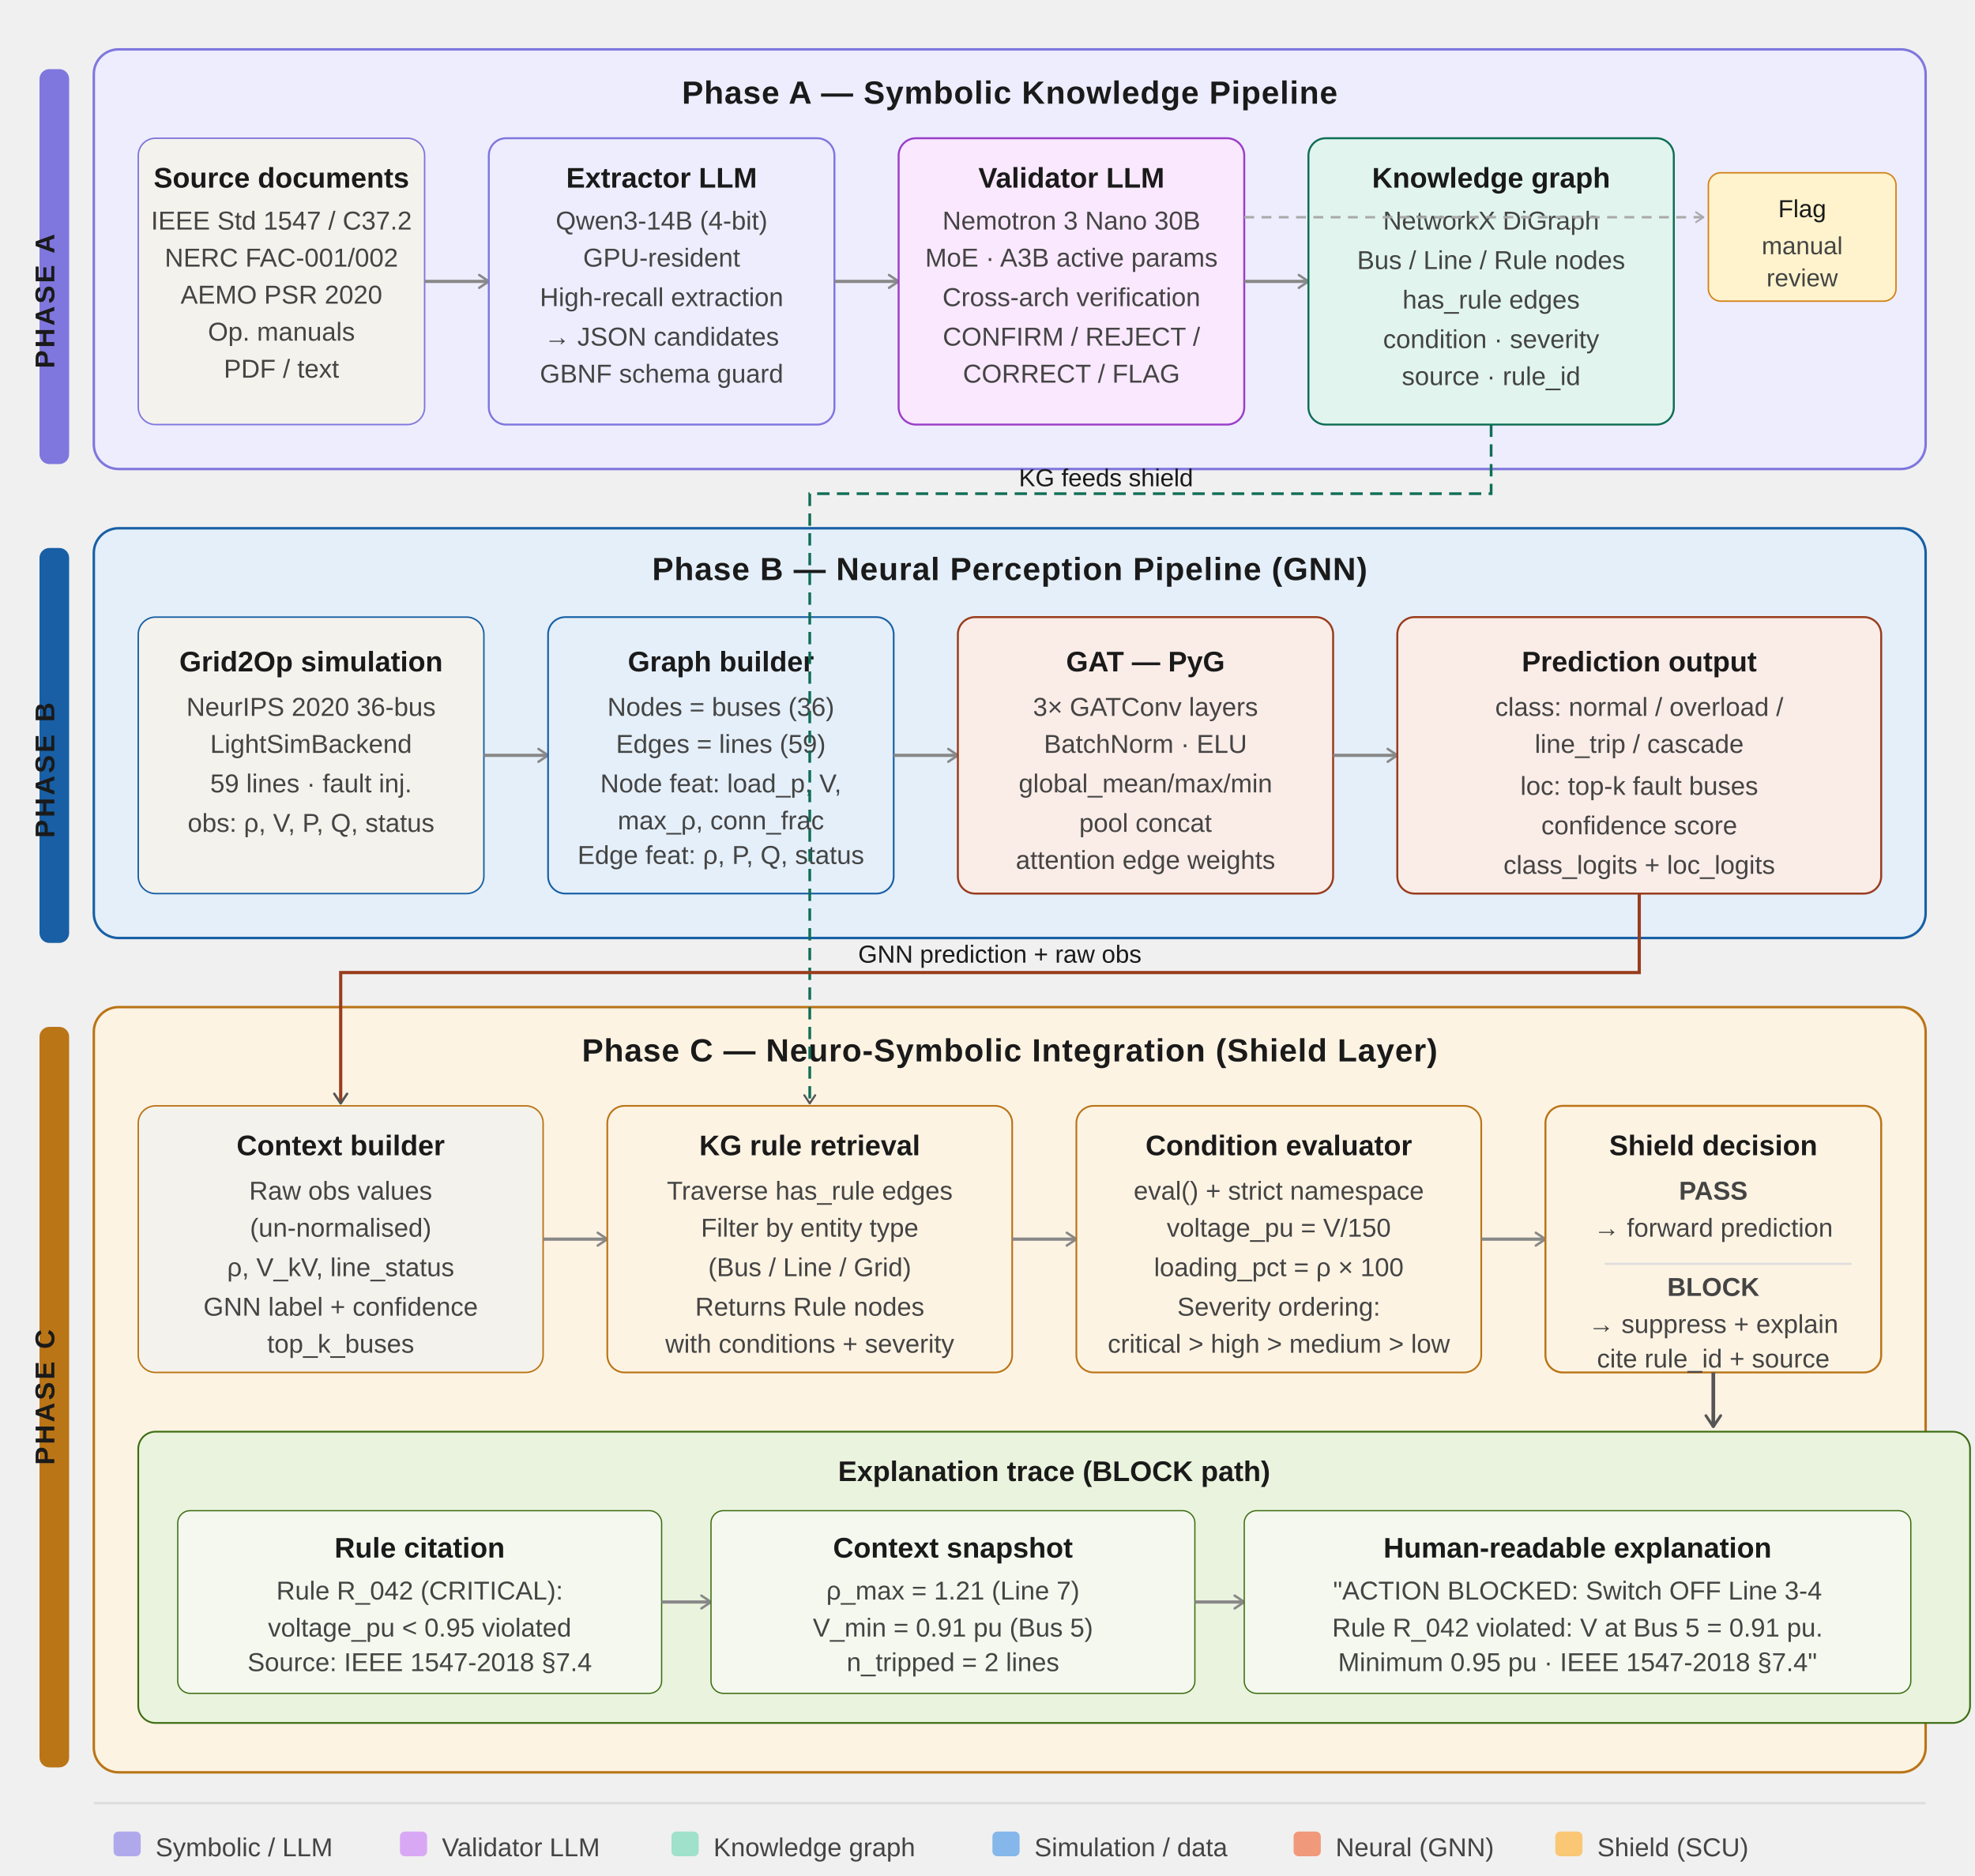
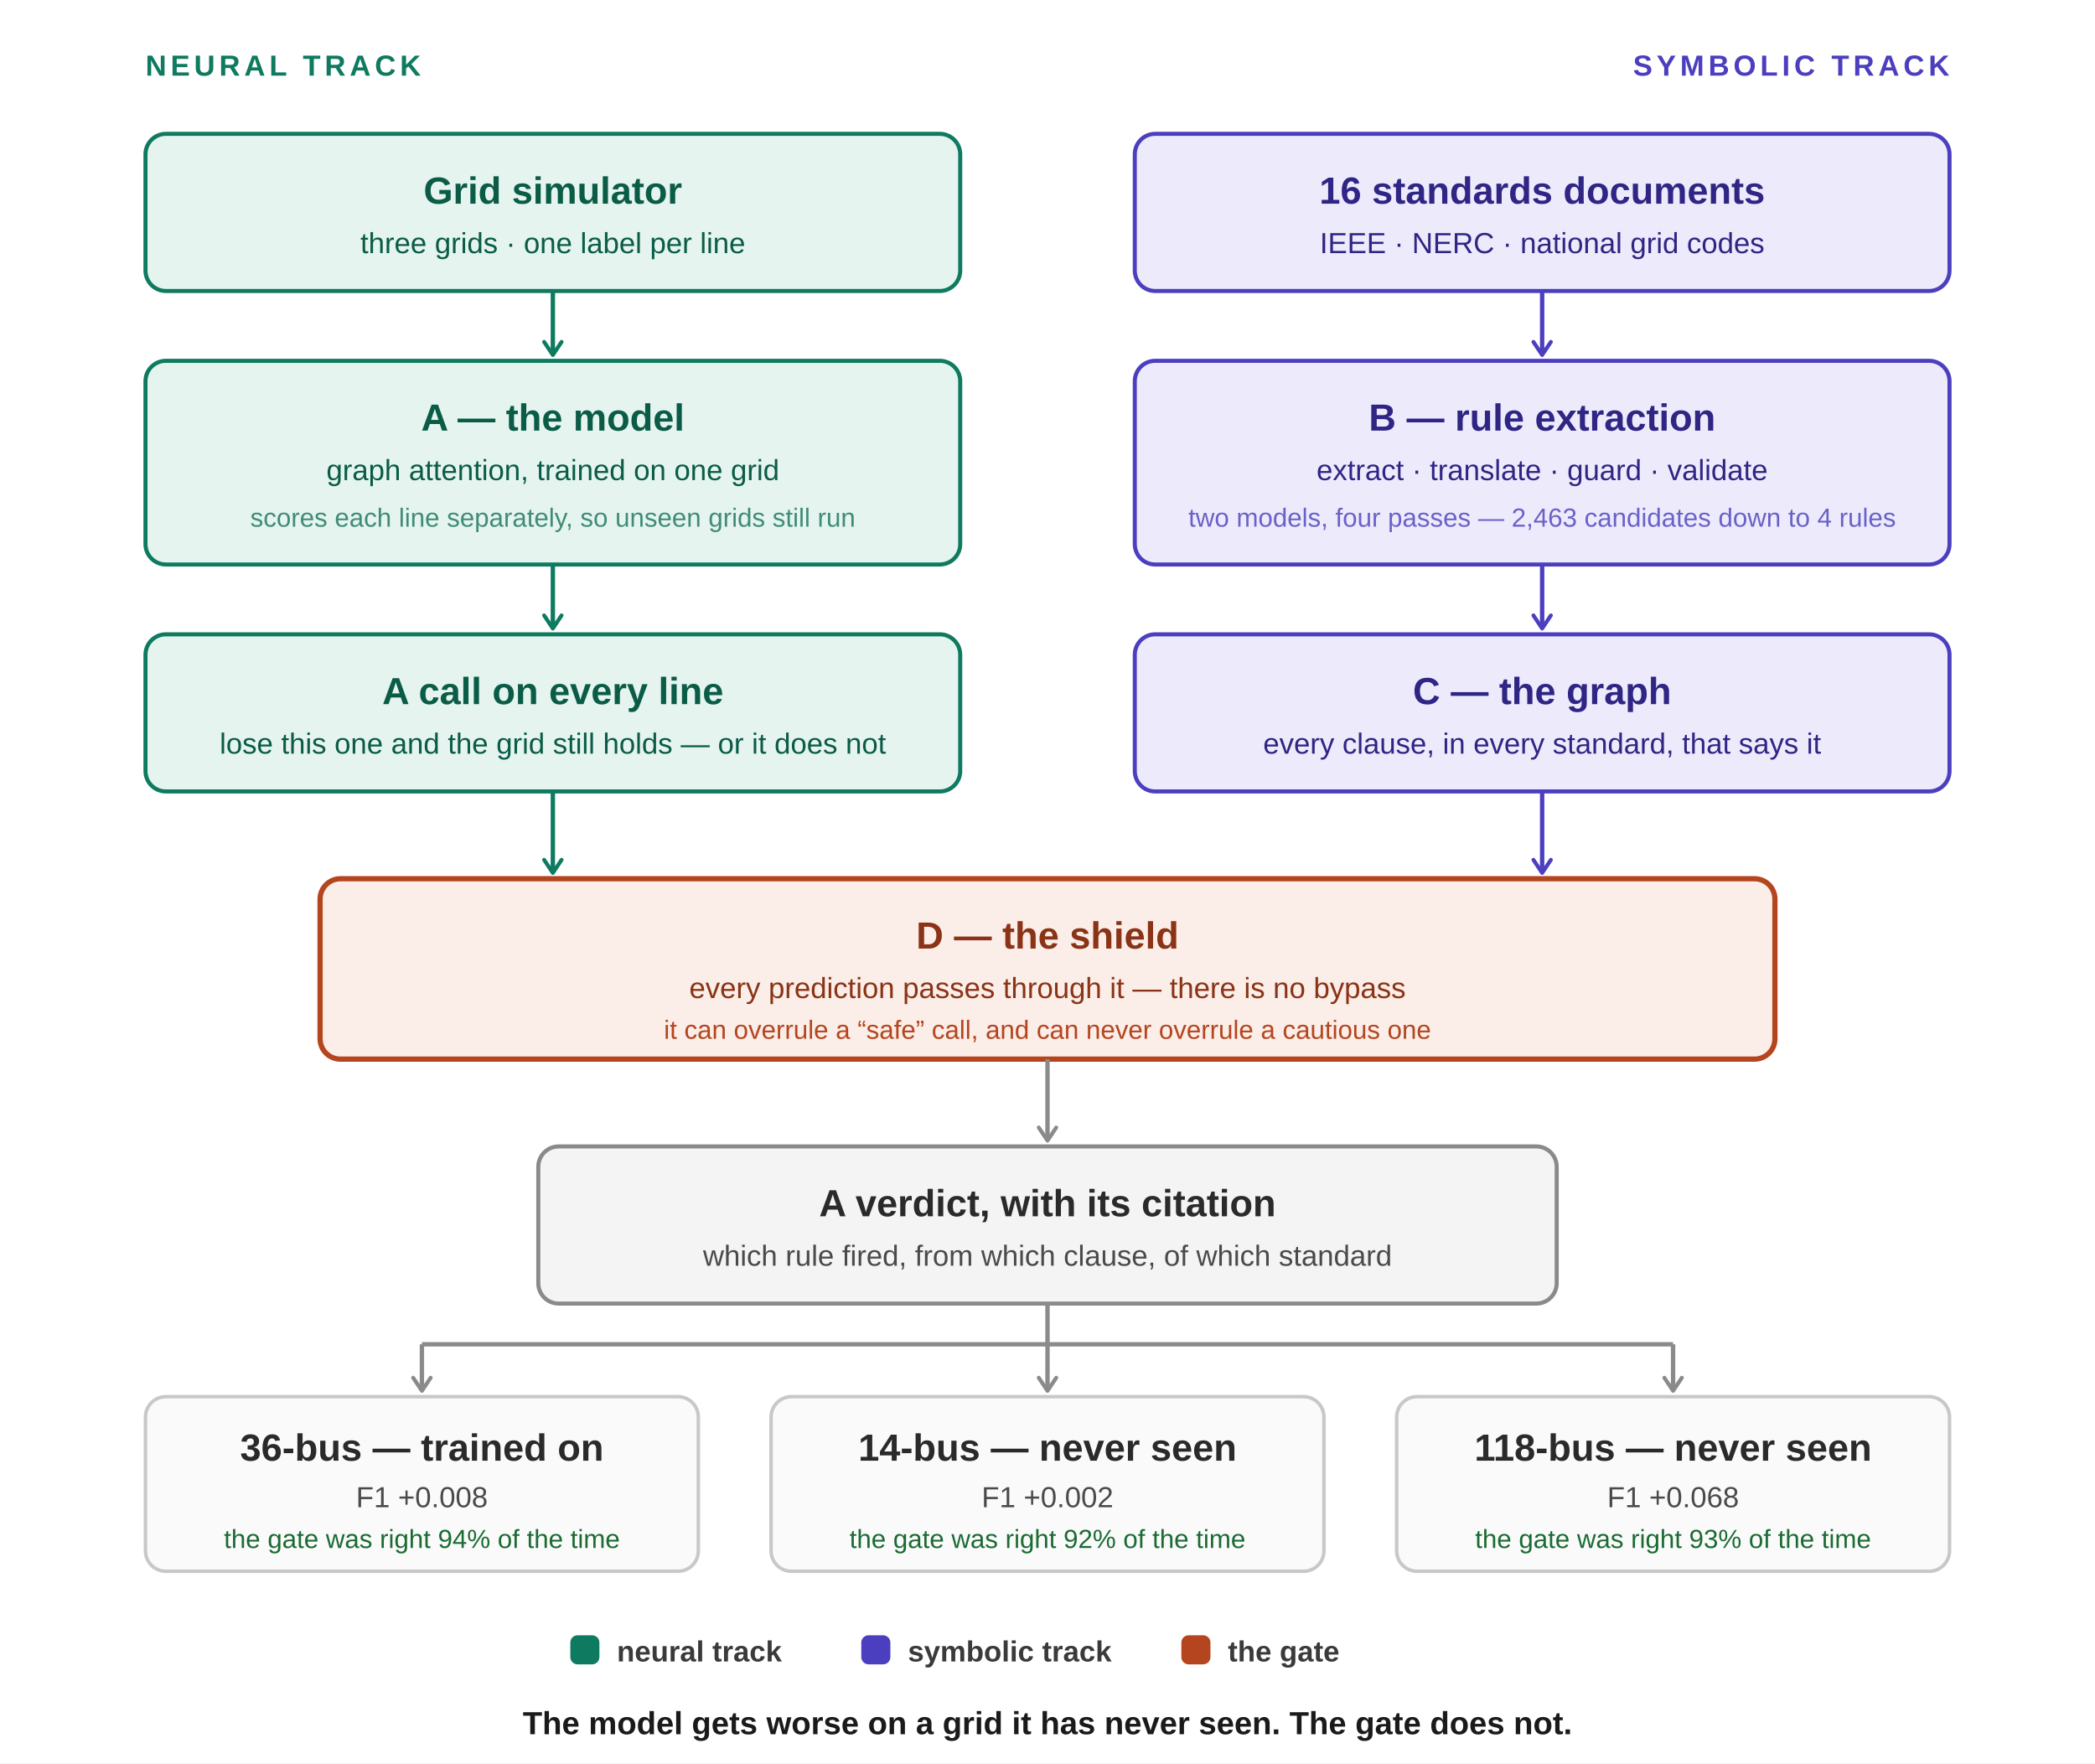
- <svg xmlns="http://www.w3.org/2000/svg" width="100%" viewBox="0 0 800 760">
+ <svg xmlns="http://www.w3.org/2000/svg" width="100%" viewBox="0 0 720 606">
  <defs>
-     <marker id="arrow" viewBox="0 0 10 10" refX="8" refY="5" markerWidth="5" markerHeight="5" orient="auto-start-reverse">
-       <path d="M2 1L8 5L2 9" fill="none" stroke="context-stroke" stroke-width="1.5" stroke-linecap="round" stroke-linejoin="round" />
+     <marker id="a-n" viewBox="0 0 10 10" refX="8" refY="5" markerWidth="5" markerHeight="5" orient="auto-start-reverse">
+       <path d="M2 1L8 5L2 9" fill="none" stroke="#0E7A5F" stroke-width="1.8" stroke-linecap="round" stroke-linejoin="round" />
    </marker>
-     <marker id="arrow-dark" viewBox="0 0 10 10" refX="8" refY="5" markerWidth="5" markerHeight="5" orient="auto-start-reverse">
-       <path d="M2 1L8 5L2 9" fill="none" stroke="#555" stroke-width="1.5" stroke-linecap="round" stroke-linejoin="round" />
+     <marker id="a-s" viewBox="0 0 10 10" refX="8" refY="5" markerWidth="5" markerHeight="5" orient="auto-start-reverse">
+       <path d="M2 1L8 5L2 9" fill="none" stroke="#4C3FBF" stroke-width="1.8" stroke-linecap="round" stroke-linejoin="round" />
+     </marker>
+     <marker id="a-g" viewBox="0 0 10 10" refX="8" refY="5" markerWidth="5" markerHeight="5" orient="auto-start-reverse">
+       <path d="M2 1L8 5L2 9" fill="none" stroke="#8A8A8A" stroke-width="1.8" stroke-linecap="round" stroke-linejoin="round" />
    </marker>
    <style>
-     text { font-family: Arial, sans-serif; fill: #1a1a1a; }
-     .ph  { font-size: 13px; font-weight: 700; letter-spacing: 0.3px; }
-     .th  { font-size: 11.5px; font-weight: 600; }
-     .ts  { font-size: 10.5px; font-weight: 400; fill: #444; }
-     .tlabel { font-size: 10px; font-weight: 500; }
-     .arr { stroke: #888; stroke-width: 1.3; fill: none; marker-end: url(#arrow); }
-     .arr-dark { stroke: #555; stroke-width: 1.5; fill: none; marker-end: url(#arrow-dark); }
-     .arr-dash { stroke: #aaa; stroke-width: 1; stroke-dasharray: 4 3; fill: none; marker-end: url(#arrow); }
+     text { font-family: Arial, Helvetica, sans-serif; }
+     .t  { font-size: 13px; font-weight: 700; }
+     .s  { font-size: 10px; font-weight: 400; }
+     .m  { font-size: 9px;  font-weight: 400; }
+     .lg { font-size: 10px; font-weight: 600; fill: #3a3a3a; }
+     .kicker { font-size: 10px; font-weight: 700; letter-spacing: 1.4px; }
+     .footb  { font-size: 11px; font-weight: 700; fill: #1a1a1a; }
+     .fn { stroke: #0E7A5F; stroke-width: 1.5; fill: none; marker-end: url(#a-n); }
+     .fs { stroke: #4C3FBF; stroke-width: 1.5; fill: none; marker-end: url(#a-s); }
+     .fg { stroke: #8A8A8A; stroke-width: 1.5; fill: none; marker-end: url(#a-g); }
+     .fgp{ stroke: #8A8A8A; stroke-width: 1.5; fill: none; }
  </style>
  </defs>
-   <rect x="16" y="28" width="12" height="160" rx="4" fill="#7F77DD" />
-   <text class="ph" x="22" y="122" text-anchor="middle" fill="#7F77DD" transform="rotate(-90,22,122)" style="font-size:11px;letter-spacing:1px">PHASE A</text>
-   <rect x="16" y="222" width="12" height="160" rx="4" fill="#185FA5" />
-   <text class="ph" x="22" y="312" text-anchor="middle" fill="#185FA5" transform="rotate(-90,22,312)" style="font-size:11px;letter-spacing:1px">PHASE B</text>
-   <rect x="16" y="416" width="12" height="300" rx="4" fill="#BA7517" />
-   <text class="ph" x="22" y="566" text-anchor="middle" fill="#BA7517" transform="rotate(-90,22,566)" style="font-size:11px;letter-spacing:1px">PHASE C</text>
-   <rect x="38" y="20" width="742" height="170" rx="10" fill="#EEEDFE" stroke="#7F77DD" stroke-width="1" />
-   <text class="ph" x="409" y="42" text-anchor="middle" fill="#26215C">Phase A — Symbolic Knowledge Pipeline</text>
-   <rect x="56" y="56" width="116" height="116" rx="7" fill="#F4F2EC" stroke="#7F77DD" stroke-width="0.6" />
-   <text class="th" x="114" y="76" text-anchor="middle" fill="#26215C">Source documents</text>
-   <text class="ts" x="114" y="93" text-anchor="middle">IEEE Std 1547 / C37.2</text>
-   <text class="ts" x="114" y="108" text-anchor="middle">NERC FAC-001/002</text>
-   <text class="ts" x="114" y="123" text-anchor="middle">AEMO PSR 2020</text>
-   <text class="ts" x="114" y="138" text-anchor="middle">Op. manuals</text>
-   <text class="ts" x="114" y="153" text-anchor="middle" fill="#888">PDF / text</text>
-   <line x1="172" y1="114" x2="198" y2="114" class="arr" stroke="#888" />
-   <rect x="198" y="56" width="140" height="116" rx="7" fill="#EEEDFE" stroke="#7F77DD" stroke-width="0.8" />
-   <text class="th" x="268" y="76" text-anchor="middle" fill="#26215C">Extractor LLM</text>
-   <text class="ts" x="268" y="93" text-anchor="middle">Qwen3-14B (4-bit)</text>
-   <text class="ts" x="268" y="108" text-anchor="middle">GPU-resident</text>
-   <text class="ts" x="268" y="124" text-anchor="middle">High-recall extraction</text>
-   <text class="ts" x="268" y="140" text-anchor="middle">→ JSON candidates</text>
-   <text class="ts" x="268" y="155" text-anchor="middle" fill="#7F77DD">GBNF schema guard</text>
-   <line x1="338" y1="114" x2="364" y2="114" class="arr" stroke="#888" />
-   <rect x="364" y="56" width="140" height="116" rx="7" fill="#FAE8FE" stroke="#9B3EC8" stroke-width="0.8" />
-   <text class="th" x="434" y="76" text-anchor="middle" fill="#4A1275">Validator LLM</text>
-   <text class="ts" x="434" y="93" text-anchor="middle">Nemotron 3 Nano 30B</text>
-   <text class="ts" x="434" y="108" text-anchor="middle">MoE · A3B active params</text>
-   <text class="ts" x="434" y="124" text-anchor="middle">Cross-arch verification</text>
-   <text class="ts" x="434" y="140" text-anchor="middle">CONFIRM / REJECT /</text>
-   <text class="ts" x="434" y="155" text-anchor="middle">CORRECT / FLAG</text>
-   <line x1="504" y1="114" x2="530" y2="114" class="arr" stroke="#888" />
-   <rect x="530" y="56" width="148" height="116" rx="7" fill="#E1F5EE" stroke="#0F6E56" stroke-width="0.8" />
-   <text class="th" x="604" y="76" text-anchor="middle" fill="#04342C">Knowledge graph</text>
-   <text class="ts" x="604" y="93" text-anchor="middle">NetworkX DiGraph</text>
-   <text class="ts" x="604" y="109" text-anchor="middle">Bus / Line / Rule nodes</text>
-   <text class="ts" x="604" y="125" text-anchor="middle">has_rule edges</text>
-   <text class="ts" x="604" y="141" text-anchor="middle">condition · severity</text>
-   <text class="ts" x="604" y="156" text-anchor="middle" fill="#0F6E56">source · rule_id</text>
-   <rect x="692" y="70" width="76" height="52" rx="5" fill="#FFF3CD" stroke="#D4841A" stroke-width="0.6" />
-   <text class="tlabel" x="730" y="88" text-anchor="middle" fill="#633806">Flag</text>
-   <text class="ts" x="730" y="103" text-anchor="middle" style="font-size:10px">manual</text>
-   <text class="ts" x="730" y="116" text-anchor="middle" style="font-size:10px">review</text>
-   <line x1="504" y1="88" x2="690" y2="88" class="arr-dash" stroke="#D4841A" />
-   <rect x="38" y="214" width="742" height="166" rx="10" fill="#E4EFF9" stroke="#185FA5" stroke-width="1" />
-   <text class="ph" x="409" y="235" text-anchor="middle" fill="#042C53">Phase B — Neural Perception Pipeline (GNN)</text>
-   <rect x="56" y="250" width="140" height="112" rx="7" fill="#F4F2EC" stroke="#185FA5" stroke-width="0.6" />
-   <text class="th" x="126" y="272" text-anchor="middle" fill="#2C2C2A">Grid2Op simulation</text>
-   <text class="ts" x="126" y="290" text-anchor="middle">NeurIPS 2020 36-bus</text>
-   <text class="ts" x="126" y="305" text-anchor="middle">LightSimBackend</text>
-   <text class="ts" x="126" y="321" text-anchor="middle">59 lines · fault inj.</text>
-   <text class="ts" x="126" y="337" text-anchor="middle" fill="#888">obs: ρ, V, P, Q, status</text>
-   <line x1="196" y1="306" x2="222" y2="306" class="arr" stroke="#888" />
-   <rect x="222" y="250" width="140" height="112" rx="7" fill="#E4EFF9" stroke="#185FA5" stroke-width="0.7" />
-   <text class="th" x="292" y="272" text-anchor="middle" fill="#042C53">Graph builder</text>
-   <text class="ts" x="292" y="290" text-anchor="middle">Nodes = buses (36)</text>
-   <text class="ts" x="292" y="305" text-anchor="middle">Edges = lines (59)</text>
-   <text class="ts" x="292" y="321" text-anchor="middle">Node feat: load_p, V,</text>
-   <text class="ts" x="292" y="336" text-anchor="middle">max_ρ, conn_frac</text>
-   <text class="ts" x="292" y="350" text-anchor="middle">Edge feat: ρ, P, Q, status</text>
-   <line x1="362" y1="306" x2="388" y2="306" class="arr" stroke="#888" />
-   <rect x="388" y="250" width="152" height="112" rx="7" fill="#FAECE7" stroke="#993C1D" stroke-width="0.8" />
-   <text class="th" x="464" y="272" text-anchor="middle" fill="#4A1B0C">GAT — PyG</text>
-   <text class="ts" x="464" y="290" text-anchor="middle">3× GATConv layers</text>
-   <text class="ts" x="464" y="305" text-anchor="middle">BatchNorm · ELU</text>
-   <text class="ts" x="464" y="321" text-anchor="middle">global_mean/max/min</text>
-   <text class="ts" x="464" y="337" text-anchor="middle">pool concat</text>
-   <text class="ts" x="464" y="352" text-anchor="middle" fill="#993C1D">attention edge weights</text>
-   <line x1="540" y1="306" x2="566" y2="306" class="arr" stroke="#888" />
-   <rect x="566" y="250" width="196" height="112" rx="7" fill="#FAECE7" stroke="#993C1D" stroke-width="0.8" />
-   <text class="th" x="664" y="272" text-anchor="middle" fill="#4A1B0C">Prediction output</text>
-   <text class="ts" x="664" y="290" text-anchor="middle">class: normal / overload /</text>
-   <text class="ts" x="664" y="305" text-anchor="middle">line_trip / cascade</text>
-   <text class="ts" x="664" y="322" text-anchor="middle">loc: top-k fault buses</text>
-   <text class="ts" x="664" y="338" text-anchor="middle">confidence score</text>
-   <text class="ts" x="664" y="354" text-anchor="middle" fill="#993C1D">class_logits + loc_logits</text>
-   <rect x="38" y="408" width="742" height="310" rx="10" fill="#FDF3E3" stroke="#BA7517" stroke-width="1" />
-   <text class="ph" x="409" y="430" text-anchor="middle" fill="#412402">Phase C — Neuro-Symbolic Integration (Shield Layer)</text>
-   <rect x="56" y="448" width="164" height="108" rx="7" fill="#F4F2EC" stroke="#BA7517" stroke-width="0.6" />
-   <text class="th" x="138" y="468" text-anchor="middle" fill="#412402">Context builder</text>
-   <text class="ts" x="138" y="486" text-anchor="middle">Raw obs values</text>
-   <text class="ts" x="138" y="501" text-anchor="middle">(un-normalised)</text>
-   <text class="ts" x="138" y="517" text-anchor="middle">ρ, V_kV, line_status</text>
-   <text class="ts" x="138" y="533" text-anchor="middle">GNN label + confidence</text>
-   <text class="ts" x="138" y="548" text-anchor="middle" fill="#888">top_k_buses</text>
-   <line x1="220" y1="502" x2="246" y2="502" class="arr" stroke="#888" />
-   <rect x="246" y="448" width="164" height="108" rx="7" fill="#FDF3E3" stroke="#BA7517" stroke-width="0.7" />
-   <text class="th" x="328" y="468" text-anchor="middle" fill="#412402">KG rule retrieval</text>
-   <text class="ts" x="328" y="486" text-anchor="middle">Traverse has_rule edges</text>
-   <text class="ts" x="328" y="501" text-anchor="middle">Filter by entity type</text>
-   <text class="ts" x="328" y="517" text-anchor="middle">(Bus / Line / Grid)</text>
-   <text class="ts" x="328" y="533" text-anchor="middle">Returns Rule nodes</text>
-   <text class="ts" x="328" y="548" text-anchor="middle" fill="#888">with conditions + severity</text>
-   <line x1="410" y1="502" x2="436" y2="502" class="arr" stroke="#888" />
-   <rect x="436" y="448" width="164" height="108" rx="7" fill="#FDF3E3" stroke="#BA7517" stroke-width="0.7" />
-   <text class="th" x="518" y="468" text-anchor="middle" fill="#412402">Condition evaluator</text>
-   <text class="ts" x="518" y="486" text-anchor="middle">eval() + strict namespace</text>
-   <text class="ts" x="518" y="501" text-anchor="middle">voltage_pu = V/150</text>
-   <text class="ts" x="518" y="517" text-anchor="middle">loading_pct = ρ × 100</text>
-   <text class="ts" x="518" y="533" text-anchor="middle">Severity ordering:</text>
-   <text class="ts" x="518" y="548" text-anchor="middle" fill="#993C1D">critical &gt; high &gt; medium &gt; low</text>
-   <line x1="600" y1="502" x2="626" y2="502" class="arr" stroke="#888" />
-   <rect x="626" y="448" width="136" height="108" rx="7" fill="#FDF3E3" stroke="#BA7517" stroke-width="0.8" />
-   <text class="th" x="694" y="468" text-anchor="middle" fill="#412402">Shield decision</text>
-   <text class="ts" x="694" y="486" text-anchor="middle" fill="#0A6640" style="font-weight:600">PASS</text>
-   <text class="ts" x="694" y="501" text-anchor="middle">→ forward prediction</text>
-   <line x1="650" y1="512" x2="750" y2="512" stroke="#ddd" stroke-width="0.8" />
-   <text class="ts" x="694" y="525" text-anchor="middle" fill="#A52020" style="font-weight:600">BLOCK</text>
-   <text class="ts" x="694" y="540" text-anchor="middle">→ suppress + explain</text>
-   <text class="ts" x="694" y="554" text-anchor="middle" fill="#888">cite rule_id + source</text>
-   <rect x="56" y="580" width="742" height="118" rx="7" fill="#EAF3DE" stroke="#3B6D11" stroke-width="0.7" />
-   <text class="th" x="427" y="600" text-anchor="middle" fill="#173404">Explanation trace  (BLOCK path)</text>
-   <rect x="72" y="612" width="196" height="74" rx="5" fill="#F4F8EE" stroke="#3B6D11" stroke-width="0.5" />
-   <text class="th" x="170" y="631" text-anchor="middle" fill="#2C2C2A">Rule citation</text>
-   <text class="ts" x="170" y="648" text-anchor="middle">Rule R_042 (CRITICAL):</text>
-   <text class="ts" x="170" y="663" text-anchor="middle">voltage_pu &lt; 0.95 violated</text>
-   <text class="ts" x="170" y="677" text-anchor="middle" fill="#3B6D11">Source: IEEE 1547-2018 §7.4</text>
-   <line x1="268" y1="649" x2="288" y2="649" class="arr" stroke="#3B6D11" />
-   <rect x="288" y="612" width="196" height="74" rx="5" fill="#F4F8EE" stroke="#3B6D11" stroke-width="0.5" />
-   <text class="th" x="386" y="631" text-anchor="middle" fill="#2C2C2A">Context snapshot</text>
-   <text class="ts" x="386" y="648" text-anchor="middle">ρ_max = 1.21 (Line 7)</text>
-   <text class="ts" x="386" y="663" text-anchor="middle">V_min = 0.91 pu (Bus 5)</text>
-   <text class="ts" x="386" y="677" text-anchor="middle" fill="#3B6D11">n_tripped = 2 lines</text>
-   <line x1="484" y1="649" x2="504" y2="649" class="arr" stroke="#3B6D11" />
-   <rect x="504" y="612" width="270" height="74" rx="5" fill="#F4F8EE" stroke="#3B6D11" stroke-width="0.5" />
-   <text class="th" x="639" y="631" text-anchor="middle" fill="#2C2C2A">Human-readable explanation</text>
-   <text class="ts" x="639" y="648" text-anchor="middle">"ACTION BLOCKED: Switch OFF Line 3-4</text>
-   <text class="ts" x="639" y="663" text-anchor="middle">Rule R_042 violated: V at Bus 5 = 0.91 pu.</text>
-   <text class="ts" x="639" y="677" text-anchor="middle" fill="#3B6D11">Minimum 0.95 pu · IEEE 1547-2018 §7.4"</text>
-   <path d="M604 172 L604 200 L328 200 L328 447" stroke="#0F6E56" stroke-width="1.1" stroke-dasharray="5 3" fill="none" marker-end="url(#arrow-dark)" />
-   <text class="tlabel" x="448" y="197" text-anchor="middle" fill="#0F6E56" style="font-size:10px">KG feeds shield</text>
-   <path d="M664 362 L664 394 L138 394 L138 447" stroke="#993C1D" stroke-width="1.3" fill="none" marker-end="url(#arrow-dark)" />
-   <text class="tlabel" x="405" y="390" text-anchor="middle" fill="#993C1D" style="font-size:10px">GNN prediction + raw obs</text>
-   <line x1="694" y1="556" x2="694" y2="578" class="arr-dark" stroke="#BA7517" />
-   <rect x="38" y="730" width="742" height="1" fill="#ddd" />
-   <rect x="46" y="742" width="11" height="10" rx="2" fill="#AFA9EC" />
-   <text class="ts" x="63" y="752">Symbolic / LLM</text>
-   <rect x="162" y="742" width="11" height="10" rx="2" fill="#D9A8F5" />
-   <text class="ts" x="179" y="752">Validator LLM</text>
-   <rect x="272" y="742" width="11" height="10" rx="2" fill="#9FE1CB" />
-   <text class="ts" x="289" y="752">Knowledge graph</text>
-   <rect x="402" y="742" width="11" height="10" rx="2" fill="#85B7EB" />
-   <text class="ts" x="419" y="752">Simulation / data</text>
-   <rect x="524" y="742" width="11" height="10" rx="2" fill="#F0997B" />
-   <text class="ts" x="541" y="752">Neural (GNN)</text>
-   <rect x="630" y="742" width="11" height="10" rx="2" fill="#FAC775" />
-   <text class="ts" x="647" y="752">Shield (SCU)</text>
+   <rect x="0" y="0" width="720" height="606" fill="#ffffff" />
+   <text class="kicker" x="50" y="26" fill="#0E7A5F">NEURAL TRACK</text>
+   <text class="kicker" x="670" y="26" text-anchor="end" fill="#4C3FBF">SYMBOLIC TRACK</text>
+   <rect x="50" y="46" width="280" height="54" rx="7" fill="#E6F4EF" stroke="#0E7A5F" stroke-width="1.4" />
+   <text class="t" x="190" y="70" text-anchor="middle" fill="#0A5C47">Grid simulator</text>
+   <text class="s" x="190" y="87" text-anchor="middle" fill="#0A5C47">three grids · one label per line</text>
+   <rect x="390" y="46" width="280" height="54" rx="7" fill="#EDEBFB" stroke="#4C3FBF" stroke-width="1.4" />
+   <text class="t" x="530" y="70" text-anchor="middle" fill="#2F2585">16 standards documents</text>
+   <text class="s" x="530" y="87" text-anchor="middle" fill="#2F2585">IEEE · NERC · national grid codes</text>
+   <path class="fn" d="M190 100 V122" />
+   <path class="fs" d="M530 100 V122" />
+   <rect x="50" y="124" width="280" height="70" rx="7" fill="#E6F4EF" stroke="#0E7A5F" stroke-width="1.4" />
+   <text class="t" x="190" y="148" text-anchor="middle" fill="#0A5C47">A — the model</text>
+   <text class="s" x="190" y="165" text-anchor="middle" fill="#0A5C47">graph attention, trained on one grid</text>
+   <text class="m" x="190" y="181" text-anchor="middle" fill="#3F8C77">scores each line separately, so unseen grids still run</text>
+   <rect x="390" y="124" width="280" height="70" rx="7" fill="#EDEBFB" stroke="#4C3FBF" stroke-width="1.4" />
+   <text class="t" x="530" y="148" text-anchor="middle" fill="#2F2585">B — rule extraction</text>
+   <text class="s" x="530" y="165" text-anchor="middle" fill="#2F2585">extract · translate · guard · validate</text>
+   <text class="m" x="530" y="181" text-anchor="middle" fill="#6A61C9">two models, four passes — 2,463 candidates down to 4 rules</text>
+   <path class="fn" d="M190 194 V216" />
+   <path class="fs" d="M530 194 V216" />
+   <rect x="50" y="218" width="280" height="54" rx="7" fill="#E6F4EF" stroke="#0E7A5F" stroke-width="1.4" />
+   <text class="t" x="190" y="242" text-anchor="middle" fill="#0A5C47">A call on every line</text>
+   <text class="s" x="190" y="259" text-anchor="middle" fill="#0A5C47">lose this one and the grid still holds — or it does not</text>
+   <rect x="390" y="218" width="280" height="54" rx="7" fill="#EDEBFB" stroke="#4C3FBF" stroke-width="1.4" />
+   <text class="t" x="530" y="242" text-anchor="middle" fill="#2F2585">C — the graph</text>
+   <text class="s" x="530" y="259" text-anchor="middle" fill="#2F2585">every clause, in every standard, that says it</text>
+   <path class="fn" d="M190 272 V300" />
+   <path class="fs" d="M530 272 V300" />
+   <rect x="110" y="302" width="500" height="62" rx="7" fill="#FBEDE7" stroke="#B4451F" stroke-width="1.8" />
+   <text class="t" x="360" y="326" text-anchor="middle" fill="#8A3316">D — the shield</text>
+   <text class="s" x="360" y="343" text-anchor="middle" fill="#8A3316">every prediction passes through it — there is no bypass</text>
+   <text class="m" x="360" y="357" text-anchor="middle" fill="#B4451F">it can overrule a “safe” call, and can never overrule a cautious one</text>
+   <path class="fg" d="M360 364 V392" />
+   <rect x="185" y="394" width="350" height="54" rx="7" fill="#F4F4F4" stroke="#8A8A8A" stroke-width="1.4" />
+   <text class="t" x="360" y="418" text-anchor="middle" fill="#2a2a2a">A verdict, with its citation</text>
+   <text class="s" x="360" y="435" text-anchor="middle" fill="#4a4a4a">which rule fired, from which clause, of which standard</text>
+   <path class="fgp" d="M360 448 V462 M145 462 H575" />
+   <path class="fg" d="M145 462 V478" />
+   <path class="fg" d="M360 462 V478" />
+   <path class="fg" d="M575 462 V478" />
+   <rect x="50" y="480" width="190" height="60" rx="7" fill="#FAFAFA" stroke="#C8C8C8" stroke-width="1.2" />
+   <text class="t" x="145" y="502" text-anchor="middle" fill="#2a2a2a">36-bus — trained on</text>
+   <text class="s" x="145" y="518" text-anchor="middle" fill="#4a4a4a">F1 +0.008</text>
+   <text class="m" x="145" y="532" text-anchor="middle" fill="#1B6B33">the gate was right 94% of the time</text>
+   <rect x="265" y="480" width="190" height="60" rx="7" fill="#FAFAFA" stroke="#C8C8C8" stroke-width="1.2" />
+   <text class="t" x="360" y="502" text-anchor="middle" fill="#2a2a2a">14-bus — never seen</text>
+   <text class="s" x="360" y="518" text-anchor="middle" fill="#4a4a4a">F1 +0.002</text>
+   <text class="m" x="360" y="532" text-anchor="middle" fill="#1B6B33">the gate was right 92% of the time</text>
+   <rect x="480" y="480" width="190" height="60" rx="7" fill="#FAFAFA" stroke="#C8C8C8" stroke-width="1.2" />
+   <text class="t" x="575" y="502" text-anchor="middle" fill="#2a2a2a">118-bus — never seen</text>
+   <text class="s" x="575" y="518" text-anchor="middle" fill="#4a4a4a">F1 +0.068</text>
+   <text class="m" x="575" y="532" text-anchor="middle" fill="#1B6B33">the gate was right 93% of the time</text>
+   <rect x="196" y="562" width="10" height="10" rx="2.5" fill="#0E7A5F" />
+   <text class="lg" x="212" y="571">neural track</text>
+   <rect x="296" y="562" width="10" height="10" rx="2.5" fill="#4C3FBF" />
+   <text class="lg" x="312" y="571">symbolic track</text>
+   <rect x="406" y="562" width="10" height="10" rx="2.5" fill="#B4451F" />
+   <text class="lg" x="422" y="571">the gate</text>
+   <text class="footb" x="360" y="596" text-anchor="middle">The model gets worse on a grid it has never seen. The gate does not.</text>
</svg>
